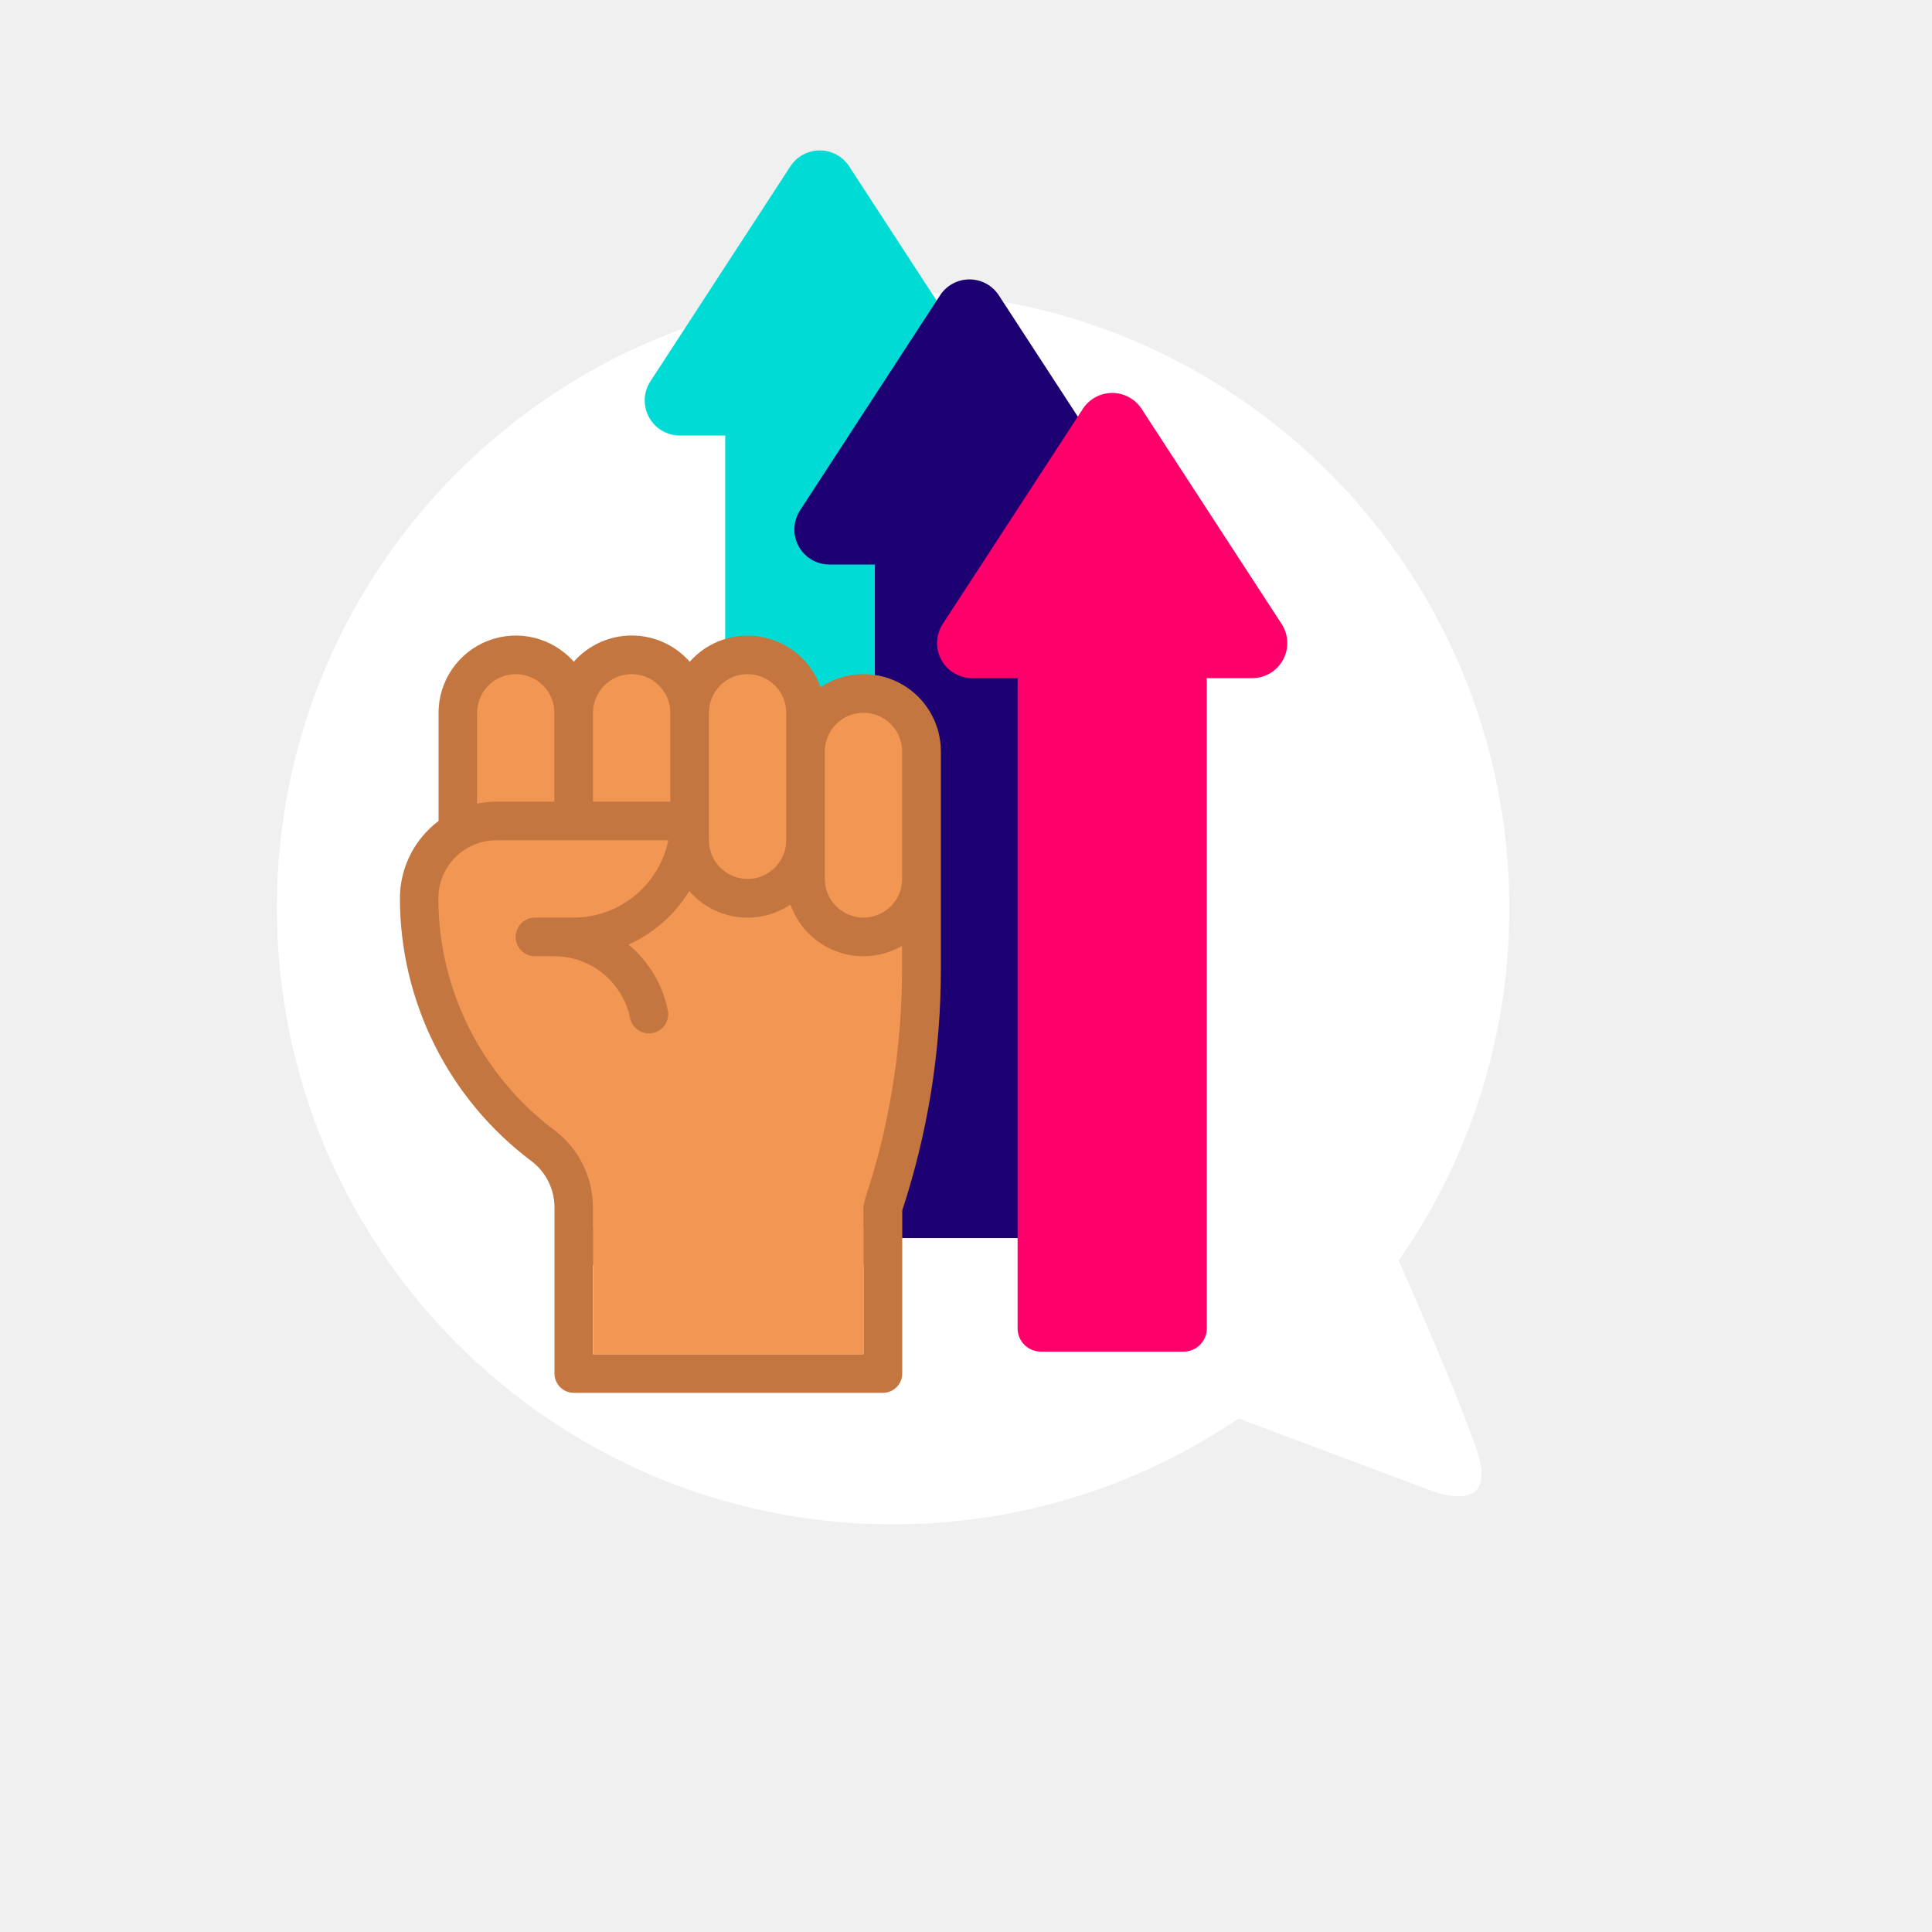
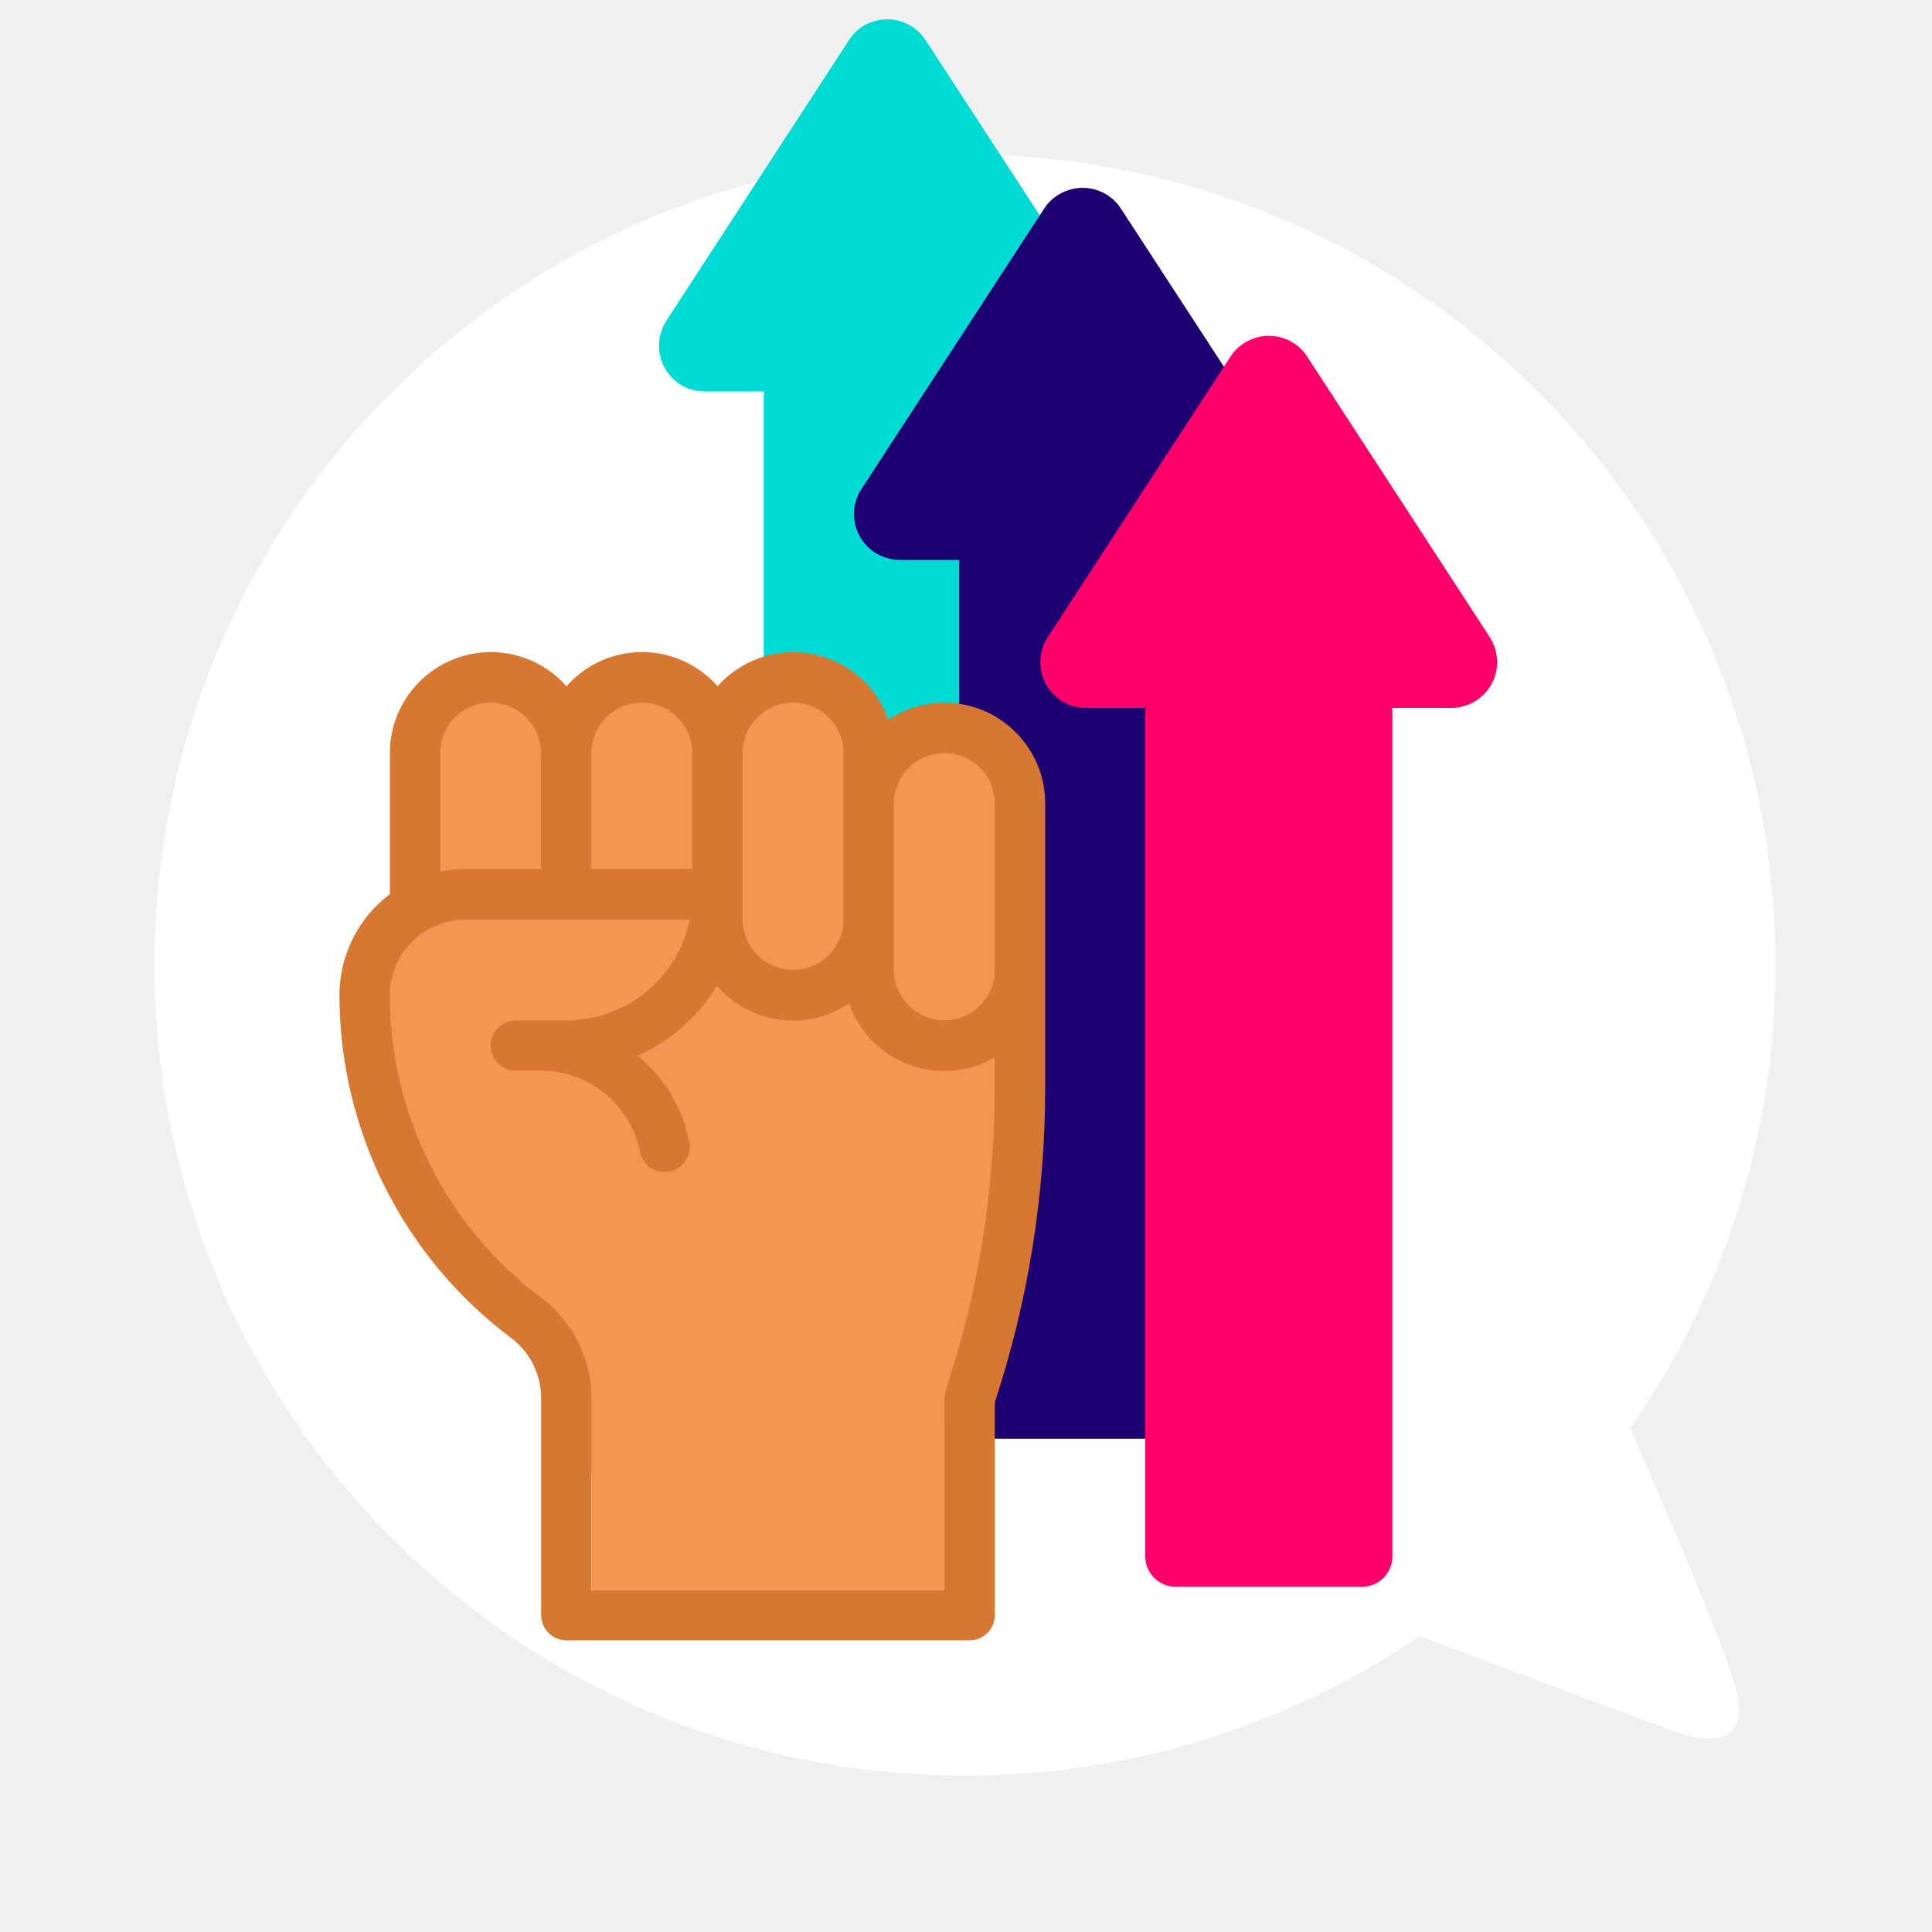
- <svg xmlns="http://www.w3.org/2000/svg" viewBox="0 0 1000 1000">
-   <defs>
-     <style>
-       .cls-1 {
-         fill: #fff;
-       }
- 
-       .cls-2 {
-         fill: #00dcd5;
-       }
- 
-       .cls-3 {
-         fill: #1d0072;
-       }
- 
-       .cls-4 {
-         fill: #ff006a;
-       }
- 
-       .cls-5 {
-         fill: #f29753;
-       }
- 
-       .cls-6 {
-         fill: #c47641;
-       }
-     </style>
-   </defs>
-   <g id="Layer_20" data-name="Layer 20">
-     <g id="Layer_2" data-name="Layer 2">
-       <g id="logo_ideas" data-name="logo ideas">
-         <g id="logo_v1_yellow" data-name="logo v1 yellow">
-           <g id="speech_bubble" data-name="speech bubble">
-             <circle id="circle" class="cls-1" cx="462.27" cy="470.04" r="318.96" />
-             <path id="dash" class="cls-1" d="M627.29,729l111.77,41.89s38.06,16.46,25.14-20.94-50.29-120.12-50.29-120.12Z" />
-           </g>
+ <svg xmlns="http://www.w3.org/2000/svg" version="1.1" id="Layer_1" x="0px" y="0px" viewBox="0 0 1000 1000" style="enable-background:new 0 0 1000 1000;" xml:space="preserve">
+   <style type="text/css">
+ 	.st0{fill:#FFFFFF;}
+ 	.st1{fill:#00DCD5;}
+ 	.st2{fill:#1D0072;}
+ 	.st3{fill:#FF006A;}
+ 	.st4{fill:#F29753;}
+ 	.st5{fill:#D67832;}
+ </style>
+   <g id="speech_x5F_bubble">
+     <g id="logo_ideas">
+       <g id="logo_v1_yellow">
+         <g id="speech_bubble">
+           <circle id="circle" class="st0" cx="499.5" cy="499.5" r="419.5" />
+           <path id="dash" class="st0" d="M716.5,840l147,55.1c0,0,50.1,21.6,33.1-27.5c-17-49.2-66.1-158-66.1-158L716.5,840z" />
        </g>
      </g>
    </g>
  </g>
-   <g id="Layer_16" data-name="Layer 16">
+   <g>
    <g>
-       <g>
-         <path class="cls-2" d="M409.11,86.1,336.65,197.37a18.15,18.15,0,0,0,15.21,28.06H496.79A18.15,18.15,0,0,0,512,197.37L439.53,86.1A18.15,18.15,0,0,0,409.11,86.1Z" />
-         <rect class="cls-2" x="375.36" y="215.27" width="97.93" height="358.79" rx="12" />
-       </g>
-       <g>
-         <path class="cls-3" d="M486.57,152.87,414.11,264.14a18.15,18.15,0,0,0,15.21,28.06H574.25a18.16,18.16,0,0,0,15.21-28.06L517,152.87A18.15,18.15,0,0,0,486.57,152.87Z" />
-         <rect class="cls-3" x="452.81" y="282.04" width="97.93" height="358.79" rx="12" />
-       </g>
-       <g>
-         <path class="cls-4" d="M560.47,211.63,488,322.9A18.15,18.15,0,0,0,503.21,351H648.14a18.15,18.15,0,0,0,15.21-28.06L590.89,211.63A18.15,18.15,0,0,0,560.47,211.63Z" />
-         <rect class="cls-4" x="526.71" y="340.8" width="97.93" height="358.79" rx="12" />
-       </g>
+       <path class="st1" d="M439.4,20.8L344.9,166c-7.1,11-4,25.6,6.9,32.8c3.8,2.5,8.3,3.8,12.9,3.8h189.1c13.1,0,23.7-10.6,23.7-23.7    c0-4.6-1.3-9.1-3.8-12.9L479.1,20.8c-7.1-11-21.8-14.1-32.8-7C443.6,15.6,441.2,18,439.4,20.8z" />
+       <path class="st1" d="M411,189.3h96.5c8.6,0,15.7,7,15.7,15.7v436.8c0,8.6-7,15.7-15.7,15.7H411c-8.6,0-15.7-7-15.7-15.7V205    C395.4,196.3,402.4,189.3,411,189.3z" />
+     </g>
+     <g>
+       <path class="st2" d="M540.5,107.9l-94.6,145.2c-7.2,10.9-4.1,25.6,6.8,32.8c3.9,2.5,8.4,3.9,13.1,3.9h189.1    c13.1,0,23.7-10.6,23.7-23.7c0-4.6-1.3-9.1-3.8-12.9l-94.6-145.2c-7.1-11-21.8-14.1-32.8-6.9C544.6,102.8,542.3,105.2,540.5,107.9    z" />
+       <path class="st2" d="M512.1,276.5h96.5c8.6,0,15.7,7,15.7,15.7v436.8c0,8.6-7,15.7-15.7,15.7h-96.5c-8.6,0-15.7-7-15.7-15.7V292.1    C496.4,283.5,503.4,276.5,512.1,276.5z" />
+     </g>
+     <g>
+       <path class="st3" d="M636.9,184.6l-94.6,145.2c-7.1,11-4,25.6,6.9,32.8c3.8,2.5,8.3,3.8,12.9,3.8h189.1    c13.1,0,23.7-10.6,23.7-23.6c0-4.6-1.3-9.1-3.8-13l-94.5-145.2c-7.1-11-21.8-14.1-32.8-6.9C641,179.5,638.7,181.8,636.9,184.6z" />
+       <path class="st3" d="M608.5,353.1H705c8.6,0,15.7,7,15.7,15.7v436.8c0,8.6-7,15.7-15.7,15.7h-96.5c-8.6,0-15.7-7-15.7-15.7V368.8    C592.8,360.1,599.8,353.1,608.5,353.1z" />
    </g>
  </g>
-   <g id="Layer_14" data-name="Layer 14">
-     <polygon class="cls-5" points="240 424 238 358 271 334 293 357 315 344 343.24 345.21 352 354 390 335 414 358 417 368 444 358 475 378 477 519 455 627 451 643 301 644 293 612 240 552 212 480 225 436 240 424" />
-     <path class="cls-6" d="M446.94,348.94a39.69,39.69,0,0,0-22.24,6.77A40,40,0,0,0,357,342.51a39.95,39.95,0,0,0-60,0,40,40,0,0,0-70,26.42v56a50.17,50.17,0,0,0-20,40,170.14,170.14,0,0,0,68,136,30,30,0,0,1,12,24v86a10,10,0,0,0,10,10h160a10,10,0,0,0,10-10V626.55a403.61,403.61,0,0,0,14.84-60.83,402,402,0,0,0,5.16-64V388.94A40,40,0,0,0,446.94,348.94Zm0,20a20,20,0,0,1,20,20v66a20,20,0,0,1-40,0v-66A20,20,0,0,1,446.94,368.94Zm-60-20a20,20,0,0,1,20,20v66a20,20,0,0,1-40,0v-66A20,20,0,0,1,386.94,348.94Zm-60,0a20,20,0,0,1,20,20v46h-40v-46A20,20,0,0,1,326.94,348.94Zm-60,0a20,20,0,0,1,20,20v46h-30a50.71,50.71,0,0,0-10,1v-47A20,20,0,0,1,266.94,348.94Zm40,352v-46h140v46ZM462,562.51c-6.45,39.65-15.1,57.63-15.1,62.43v10h-140v-10a50,50,0,0,0-20-40,150.12,150.12,0,0,1-60-120,30,30,0,0,1,30-30h89a50.09,50.09,0,0,1-49,40h-20a10,10,0,0,0,0,20h10a40.08,40.08,0,0,1,39.23,32.14,10,10,0,0,0,19.61-3.9,59.71,59.71,0,0,0-20.44-34.29,70.47,70.47,0,0,0,31.46-27.7,39.9,39.9,0,0,0,52.39,7,40,40,0,0,0,57.75,21.4v12.13A381.53,381.53,0,0,1,462,562.51Z" />
-     <path class="cls-5" d="M307,635v66H447V635S374,601,307,635Z" />
-   </g>
+   <polygon class="st4" points="218.8,461.7 216.2,375.6 259.2,344.2 287.9,374.3 316.6,357.3 353.5,358.9 364.9,370.3 414.5,345.5   445.8,375.6 449.7,388.6 484.9,375.6 525.4,401.7 528,585.6 499.3,726.5 494.1,747.4 298.3,748.7 287.9,707 218.8,628.7   182.2,534.7 199.2,477.3 " />
+   <path class="st5" d="M488.8,363.7c-10.3,0-20.4,3.1-29,8.8c-9.5-27.2-39.3-41.5-66.5-32c-8.4,3-16,8-21.9,14.7  c-19-21.6-51.9-23.7-73.5-4.7c-1.7,1.5-3.3,3.1-4.7,4.7c-19.1-21.6-52-23.7-73.7-4.6c-11.2,9.9-17.7,24.1-17.7,39.1v73.1  c-16.4,12.3-26.1,31.7-26.1,52.2c0,69.8,32.9,135.5,88.7,177.4c9.9,7.4,15.7,19,15.7,31.3V836c0,7.2,5.8,13,13,13h208.8  c7.2,0,13-5.8,13-13V725.9C532.2,673.4,541,618.4,541,563V415.9C541,387.1,517.6,363.7,488.8,363.7  C488.8,363.7,488.8,363.7,488.8,363.7z M488.8,389.8c14.4,0,26.1,11.7,26.1,26.1V502c0,14.4-11.7,26.1-26.1,26.1  s-26.1-11.7-26.1-26.1v-86.1C462.7,401.5,474.4,389.8,488.8,389.8z M410.5,363.7c14.4,0,26.1,11.7,26.1,26.1v86.1  c0,14.4-11.7,26.1-26.1,26.1s-26.1-11.7-26.1-26.1v-86.1C384.4,375.4,396.1,363.7,410.5,363.7z M332.2,363.7  c14.4,0,26.1,11.7,26.1,26.1v60h-52.2v-60C306.1,375.4,317.8,363.7,332.2,363.7z M253.9,363.7c14.4,0,26.1,11.7,26.1,26.1v60h-39.1  c-4.4,0-8.8,0.4-13,1.3v-61.3C227.8,375.4,239.5,363.7,253.9,363.7z M306.1,823v-60h182.7v60H306.1z M508.5,642.4  c-8.4,51.7-19.7,75.2-19.7,81.5v13H306.2v-13c0-20.5-9.7-39.9-26.1-52.2c-49.3-37-78.3-95-78.3-156.6c0-21.6,17.5-39.1,39.1-39.1  H357c-6.2,30.4-32.9,52.1-63.9,52.2H267c-7.2,0-13,5.8-13,13c0,7.2,5.8,13,13,13h13c24.9,0,46.3,17.6,51.2,41.9  c1.4,7.1,8.3,11.7,15.3,10.3c7.1-1.4,11.7-8.3,10.3-15.3c-3.5-17.5-12.9-33.3-26.7-44.7c17-7.6,31.3-20.2,41-36.1  c17.2,19.9,46.5,23.8,68.4,9.1c9.5,27.2,39.3,41.5,66.5,32c3.1-1.1,6-2.4,8.8-4.1v15.8C514.9,589.7,512.7,616.2,508.5,642.4z" />
+   <path class="st4" d="M306.2,737v86.1h182.7V737C488.8,737,393.6,692.6,306.2,737z" />
</svg>
